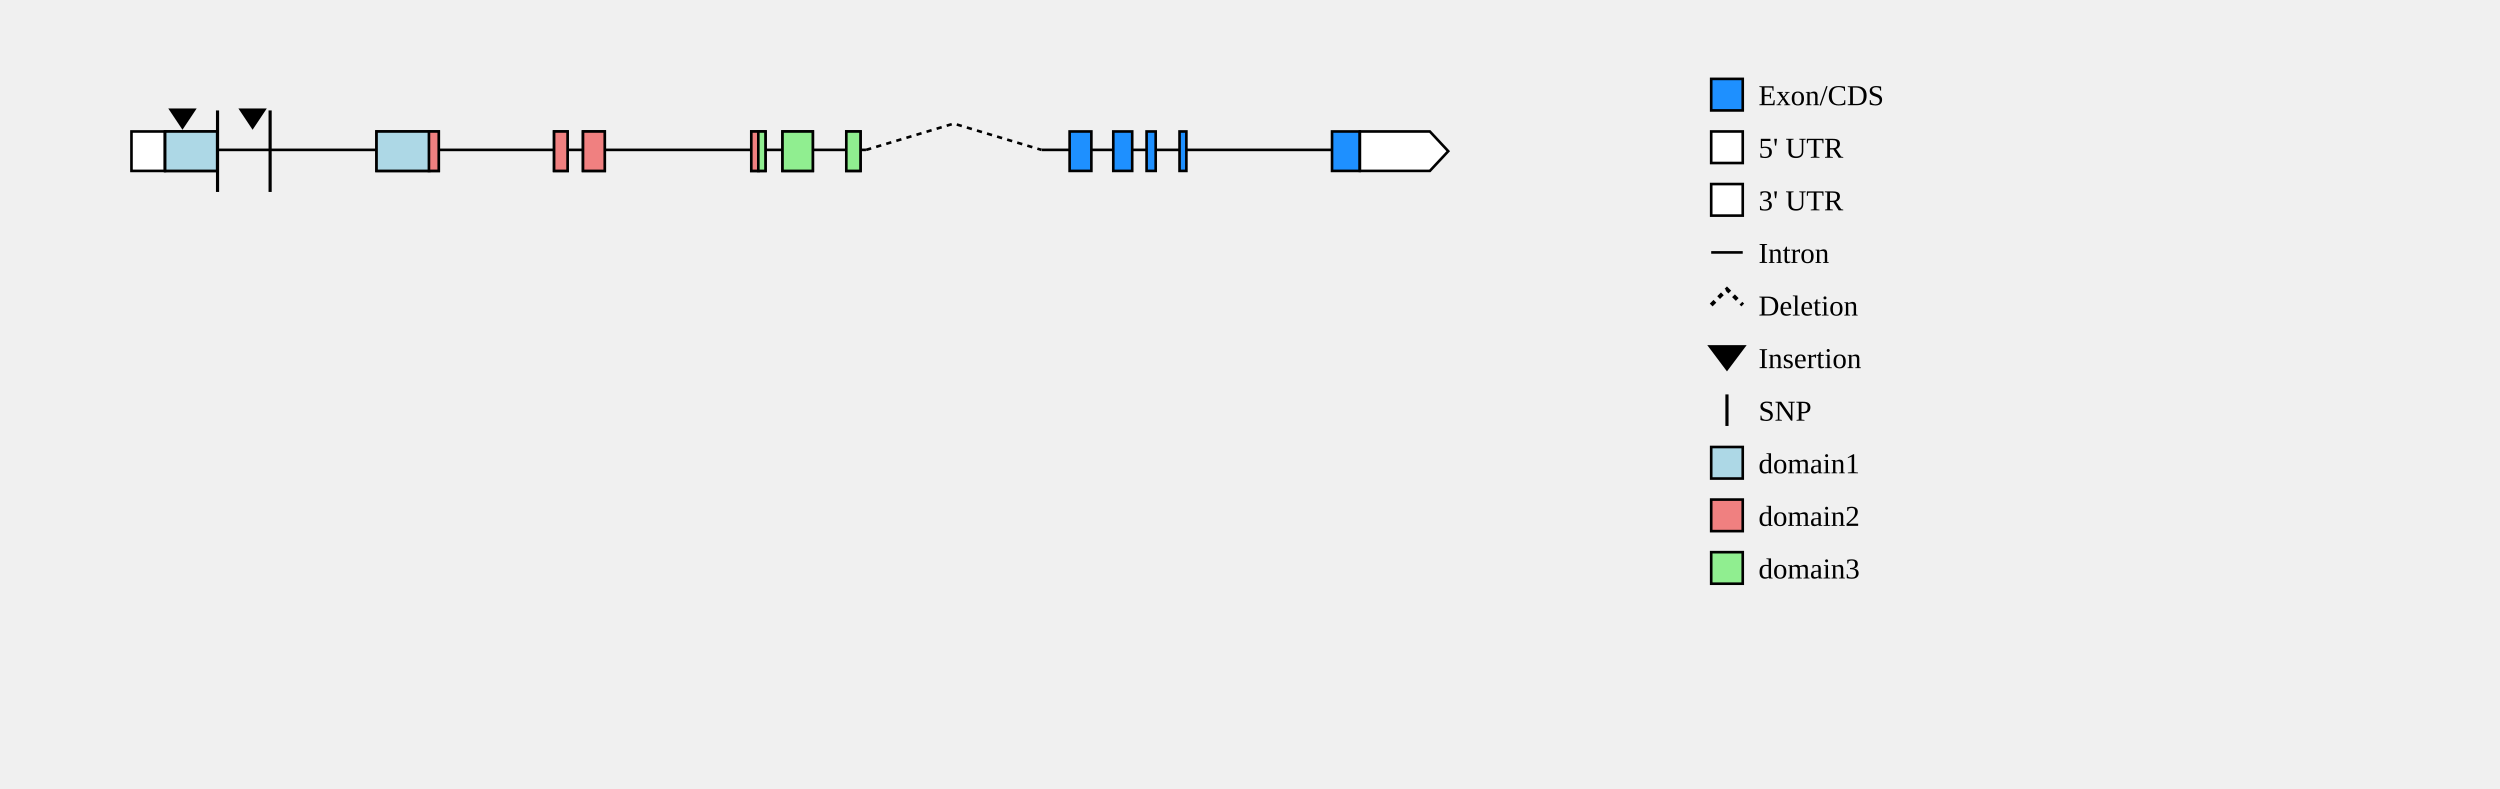
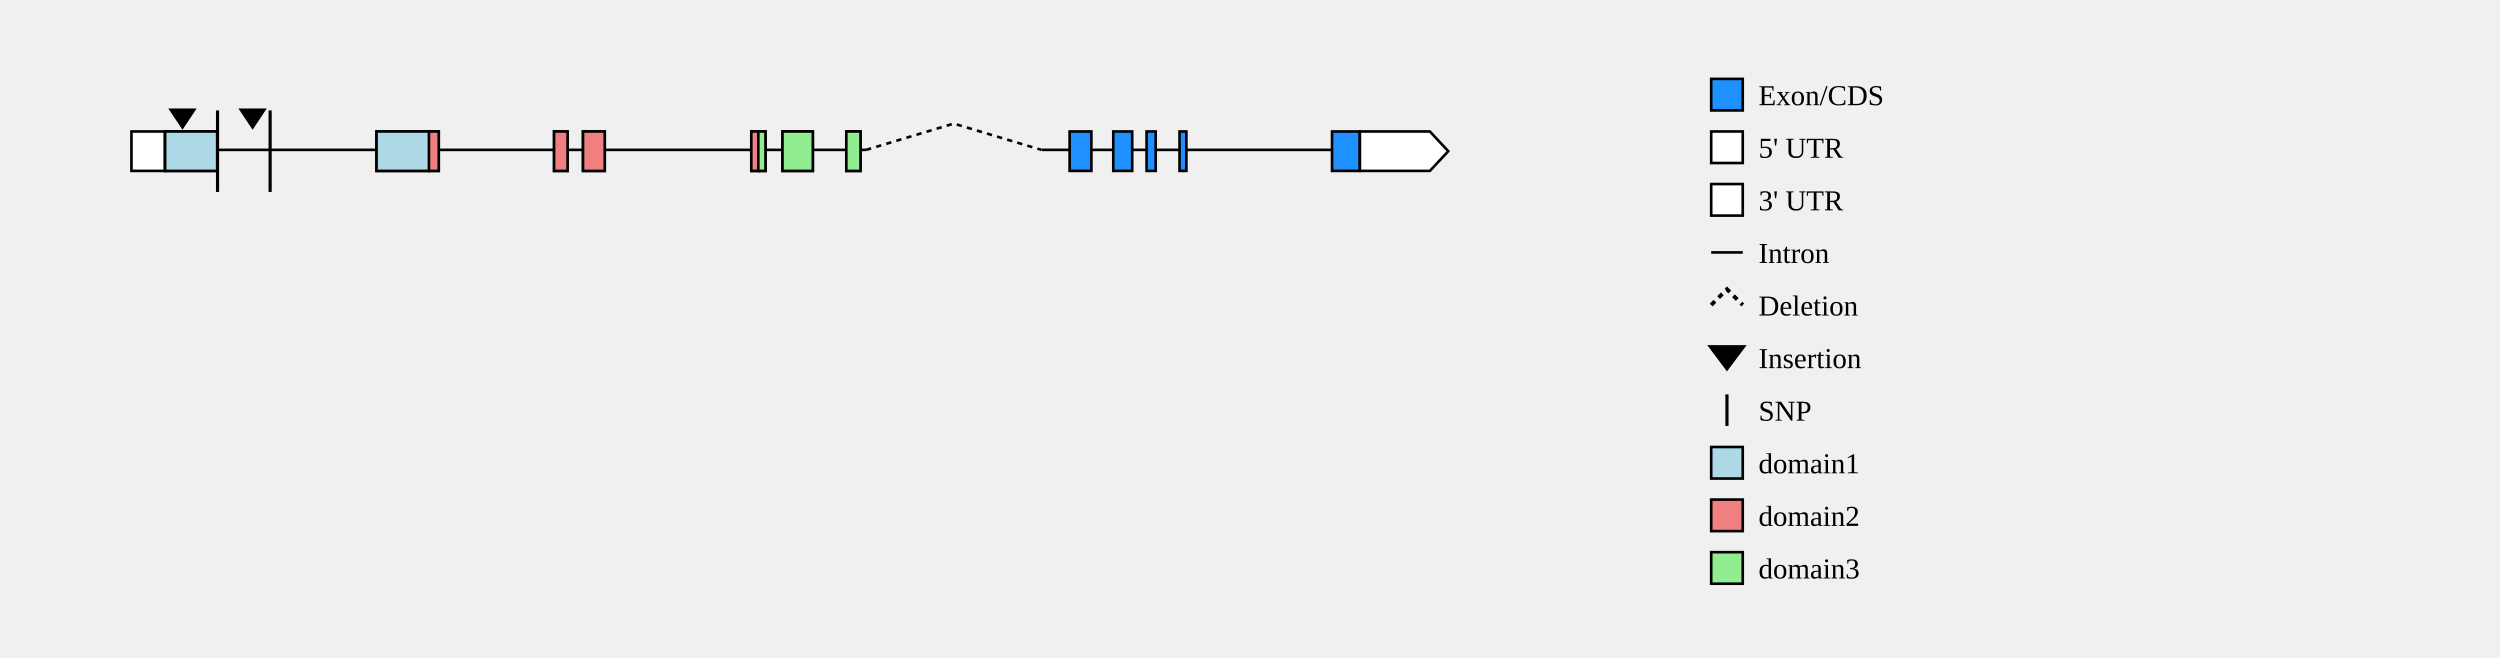
- <svg xmlns="http://www.w3.org/2000/svg" baseProfile="full" height="300" version="1.1" width="950.8">
+ <svg xmlns="http://www.w3.org/2000/svg" baseProfile="full" height="250" version="1.1" width="950.8">
  <defs />
  <rect fill="white" height="15" stroke="black" stroke-width="1" width="12.733" x="50.0" y="50" />
  <rect fill="dodgerblue" height="15" stroke="black" stroke-width="1" width="19.8" x="62.8" y="50" />
  <line stroke="black" stroke-width="1" x1="82.667" x2="143.133" y1="57" y2="57" />
  <rect fill="dodgerblue" height="15" stroke="black" stroke-width="1" width="23.667" x="143.2" y="50" />
  <line stroke="black" stroke-width="1" x1="166.933" x2="210.667" y1="57" y2="57" />
  <rect fill="dodgerblue" height="15" stroke="black" stroke-width="1" width="5.133" x="210.733" y="50" />
  <line stroke="black" stroke-width="1" x1="215.933" x2="221.667" y1="57" y2="57" />
  <rect fill="dodgerblue" height="15" stroke="black" stroke-width="1" width="8.267" x="221.733" y="50" />
  <line stroke="black" stroke-width="1" x1="230.067" x2="285.667" y1="57" y2="57" />
  <rect fill="dodgerblue" height="15" stroke="black" stroke-width="1" width="5.4" x="285.733" y="50" />
  <line stroke="black" stroke-width="1" x1="291.2" x2="297.533" y1="57" y2="57" />
  <rect fill="dodgerblue" height="15" stroke="black" stroke-width="1" width="11.533" x="297.6" y="50" />
  <line stroke="black" stroke-width="1" x1="309.2" x2="321.8" y1="57" y2="57" />
  <rect fill="dodgerblue" height="15" stroke="black" stroke-width="1" width="5.4" x="321.867" y="50" />
  <line stroke="black" stroke-width="1" x1="327.333" x2="329.333" y1="57" y2="57" />
  <polyline fill="none" points="329.4,57 362.733,47 396.067,57" stroke="black" stroke-dasharray="2,2" stroke-width="1" />
  <line stroke="black" stroke-width="1" x1="396.133" x2="406.733" y1="57" y2="57" />
  <rect fill="dodgerblue" height="15" stroke="black" stroke-width="1" width="8.267" x="406.8" y="50" />
  <line stroke="black" stroke-width="1" x1="415.133" x2="423.333" y1="57" y2="57" />
  <rect fill="dodgerblue" height="15" stroke="black" stroke-width="1" width="7.2" x="423.4" y="50" />
  <line stroke="black" stroke-width="1" x1="430.667" x2="436.0" y1="57" y2="57" />
  <rect fill="dodgerblue" height="15" stroke="black" stroke-width="1" width="3.467" x="436.067" y="50" />
  <line stroke="black" stroke-width="1" x1="439.6" x2="448.533" y1="57" y2="57" />
  <rect fill="dodgerblue" height="15" stroke="black" stroke-width="1" width="2.6" x="448.6" y="50" />
  <line stroke="black" stroke-width="1" x1="451.267" x2="506.533" y1="57" y2="57" />
  <rect fill="dodgerblue" height="15" stroke="black" stroke-width="1" width="10.533" x="506.6" y="50" />
  <polygon fill="white" points="517.2,50 543.8,50 550.8,57.5 543.8,65 517.2,65" stroke="black" stroke-width="1" />
  <polygon fill="black" points="65.4,42 73.4,42 69.4,48" stroke="black" stroke-width="1.5" />
  <polygon fill="black" points="92.067,42 100.067,42 96.067,48" stroke="black" stroke-width="1.5" />
  <line stroke="black" stroke-width="1.2" x1="82.733" x2="82.733" y1="42" y2="73" />
  <line stroke="black" stroke-width="1.2" x1="102.733" x2="102.733" y1="42" y2="73" />
  <rect fill="lightblue" height="15" stroke="black" stroke-width="1" width="19.8" x="62.8" y="50" />
  <rect fill="lightblue" height="15" stroke="black" stroke-width="1" width="20.067" x="143.2" y="50" />
  <rect fill="lightcoral" height="15" stroke="black" stroke-width="1" width="3.733" x="163.133" y="50" />
  <rect fill="lightcoral" height="15" stroke="black" stroke-width="1" width="5.133" x="210.733" y="50" />
  <rect fill="lightcoral" height="15" stroke="black" stroke-width="1" width="8.267" x="221.733" y="50" />
  <rect fill="lightcoral" height="15" stroke="black" stroke-width="1" width="2.8" x="285.733" y="50" />
  <rect fill="lightgreen" height="15" stroke="black" stroke-width="1" width="2.733" x="288.4" y="50" />
  <rect fill="lightgreen" height="15" stroke="black" stroke-width="1" width="11.533" x="297.6" y="50" />
  <rect fill="lightgreen" height="15" stroke="black" stroke-width="1" width="5.4" x="321.867" y="50" />
  <rect fill="dodgerblue" height="12" stroke="black" stroke-width="1" width="12" x="650.8" y="30" />
  <text fill="black" font-size="11px" x="668.8" y="40">Exon/CDS</text>
  <rect fill="white" height="12" stroke="black" stroke-width="1" width="12" x="650.8" y="50" />
  <text fill="black" font-size="11px" x="668.8" y="60">5' UTR</text>
  <rect fill="white" height="12" stroke="black" stroke-width="1" width="12" x="650.8" y="70" />
  <text fill="black" font-size="11px" x="668.8" y="80">3' UTR</text>
  <line stroke="black" stroke-width="1" x1="650.8" x2="662.8" y1="96" y2="96" />
  <text fill="black" font-size="11px" x="668.8" y="100">Intron</text>
  <polyline fill="none" points="650.8,116 656.8,110 662.8,116" stroke="black" stroke-dasharray="2,2" stroke-width="1.5" />
  <text fill="black" font-size="11px" x="668.8" y="120">Deletion</text>
  <polygon fill="black" points="650.8,132 662.8,132 656.8,140" stroke="black" stroke-width="1.5" />
  <text fill="black" font-size="11px" x="668.8" y="140">Insertion</text>
  <line stroke="black" stroke-width="1.2" x1="656.8" x2="656.8" y1="150" y2="162" />
  <text fill="black" font-size="11px" x="668.8" y="160">SNP</text>
  <rect fill="lightblue" height="12" stroke="black" stroke-width="1" width="12" x="650.8" y="170" />
  <text fill="black" font-size="11px" x="668.8" y="180">domain1</text>
  <rect fill="lightcoral" height="12" stroke="black" stroke-width="1" width="12" x="650.8" y="190" />
  <text fill="black" font-size="11px" x="668.8" y="200">domain2</text>
  <rect fill="lightgreen" height="12" stroke="black" stroke-width="1" width="12" x="650.8" y="210" />
  <text fill="black" font-size="11px" x="668.8" y="220">domain3</text>
</svg>
